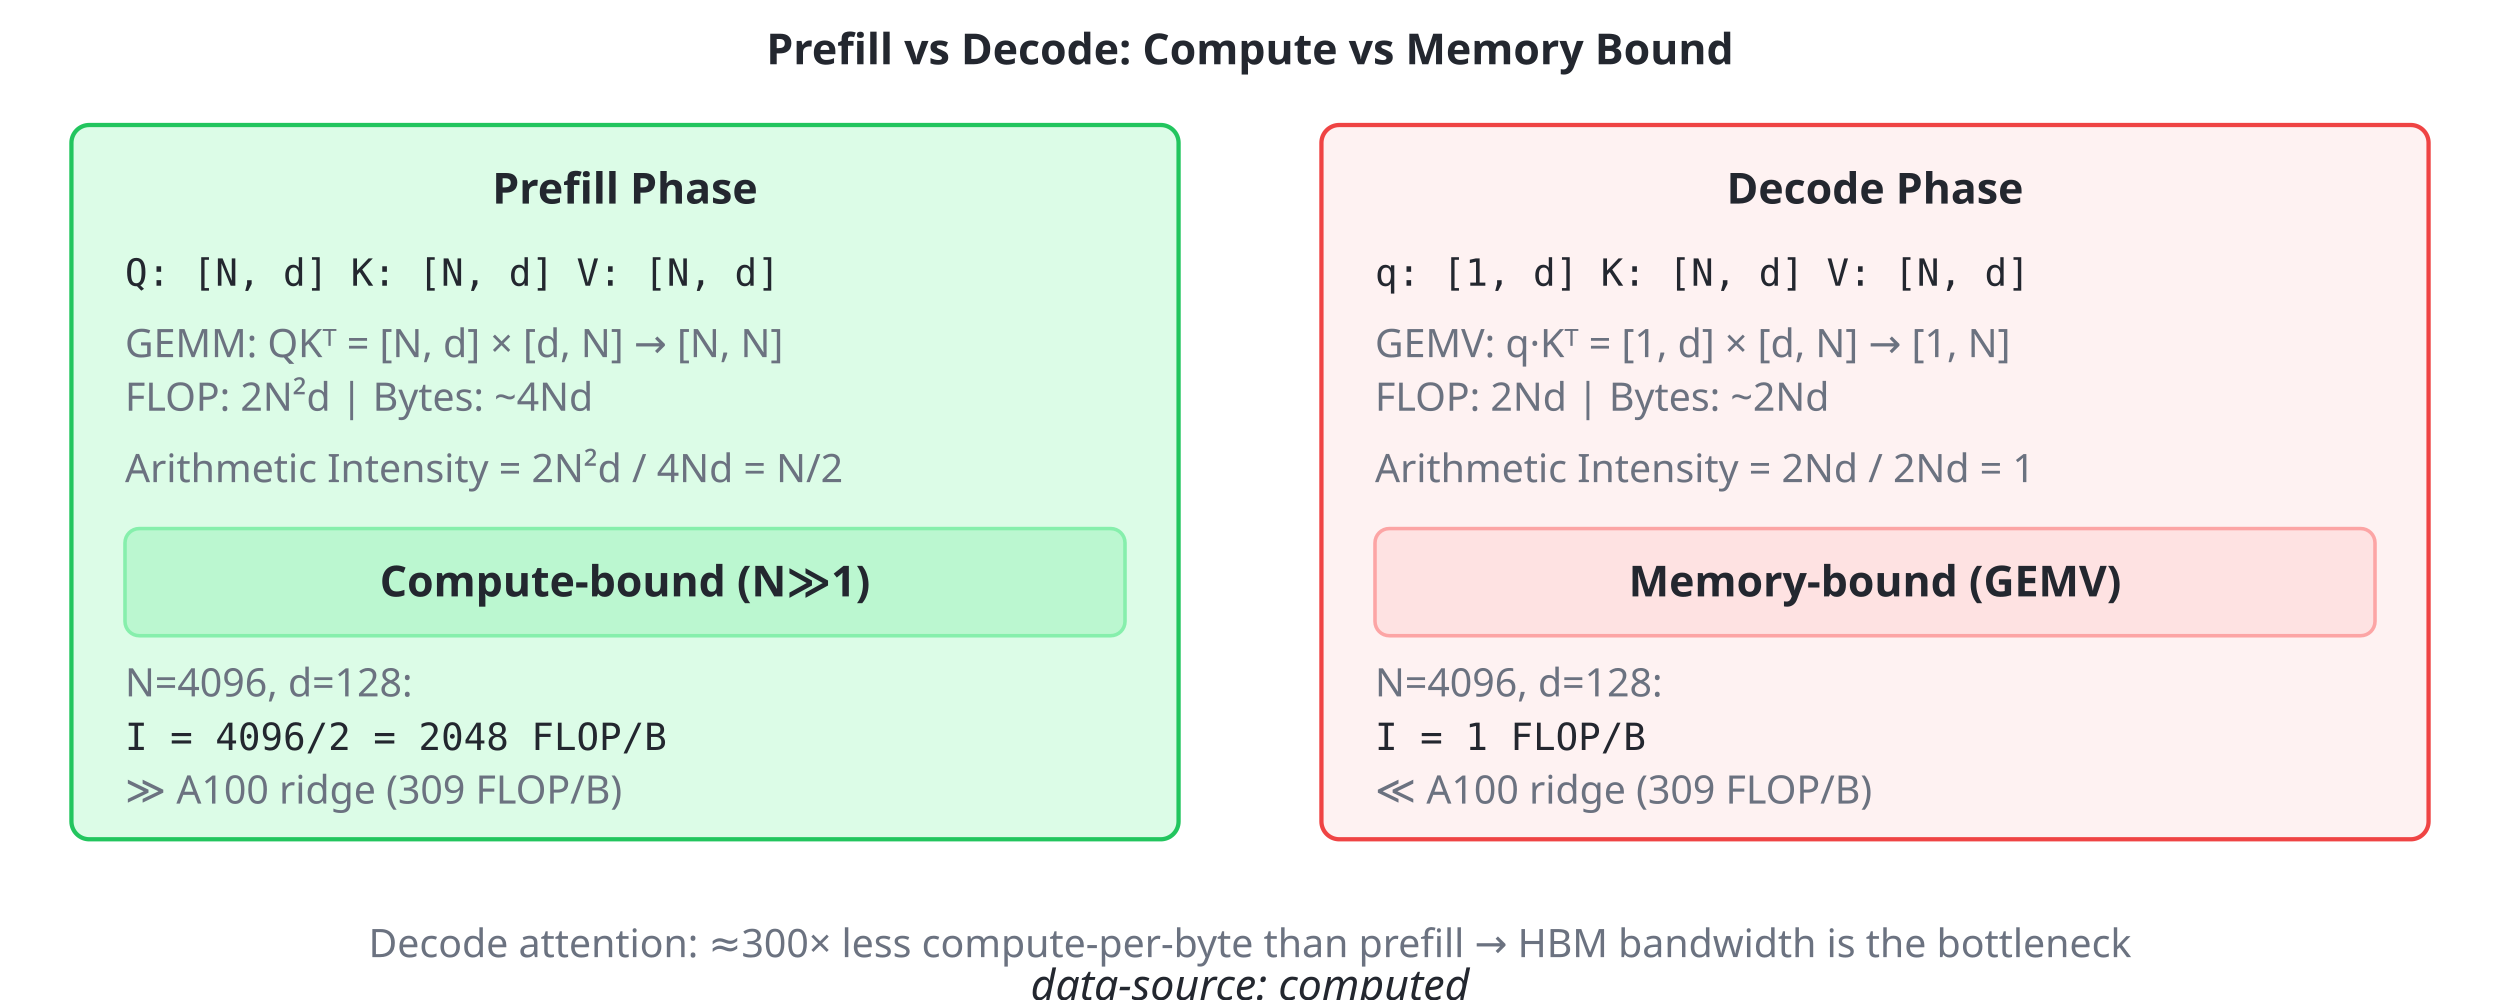
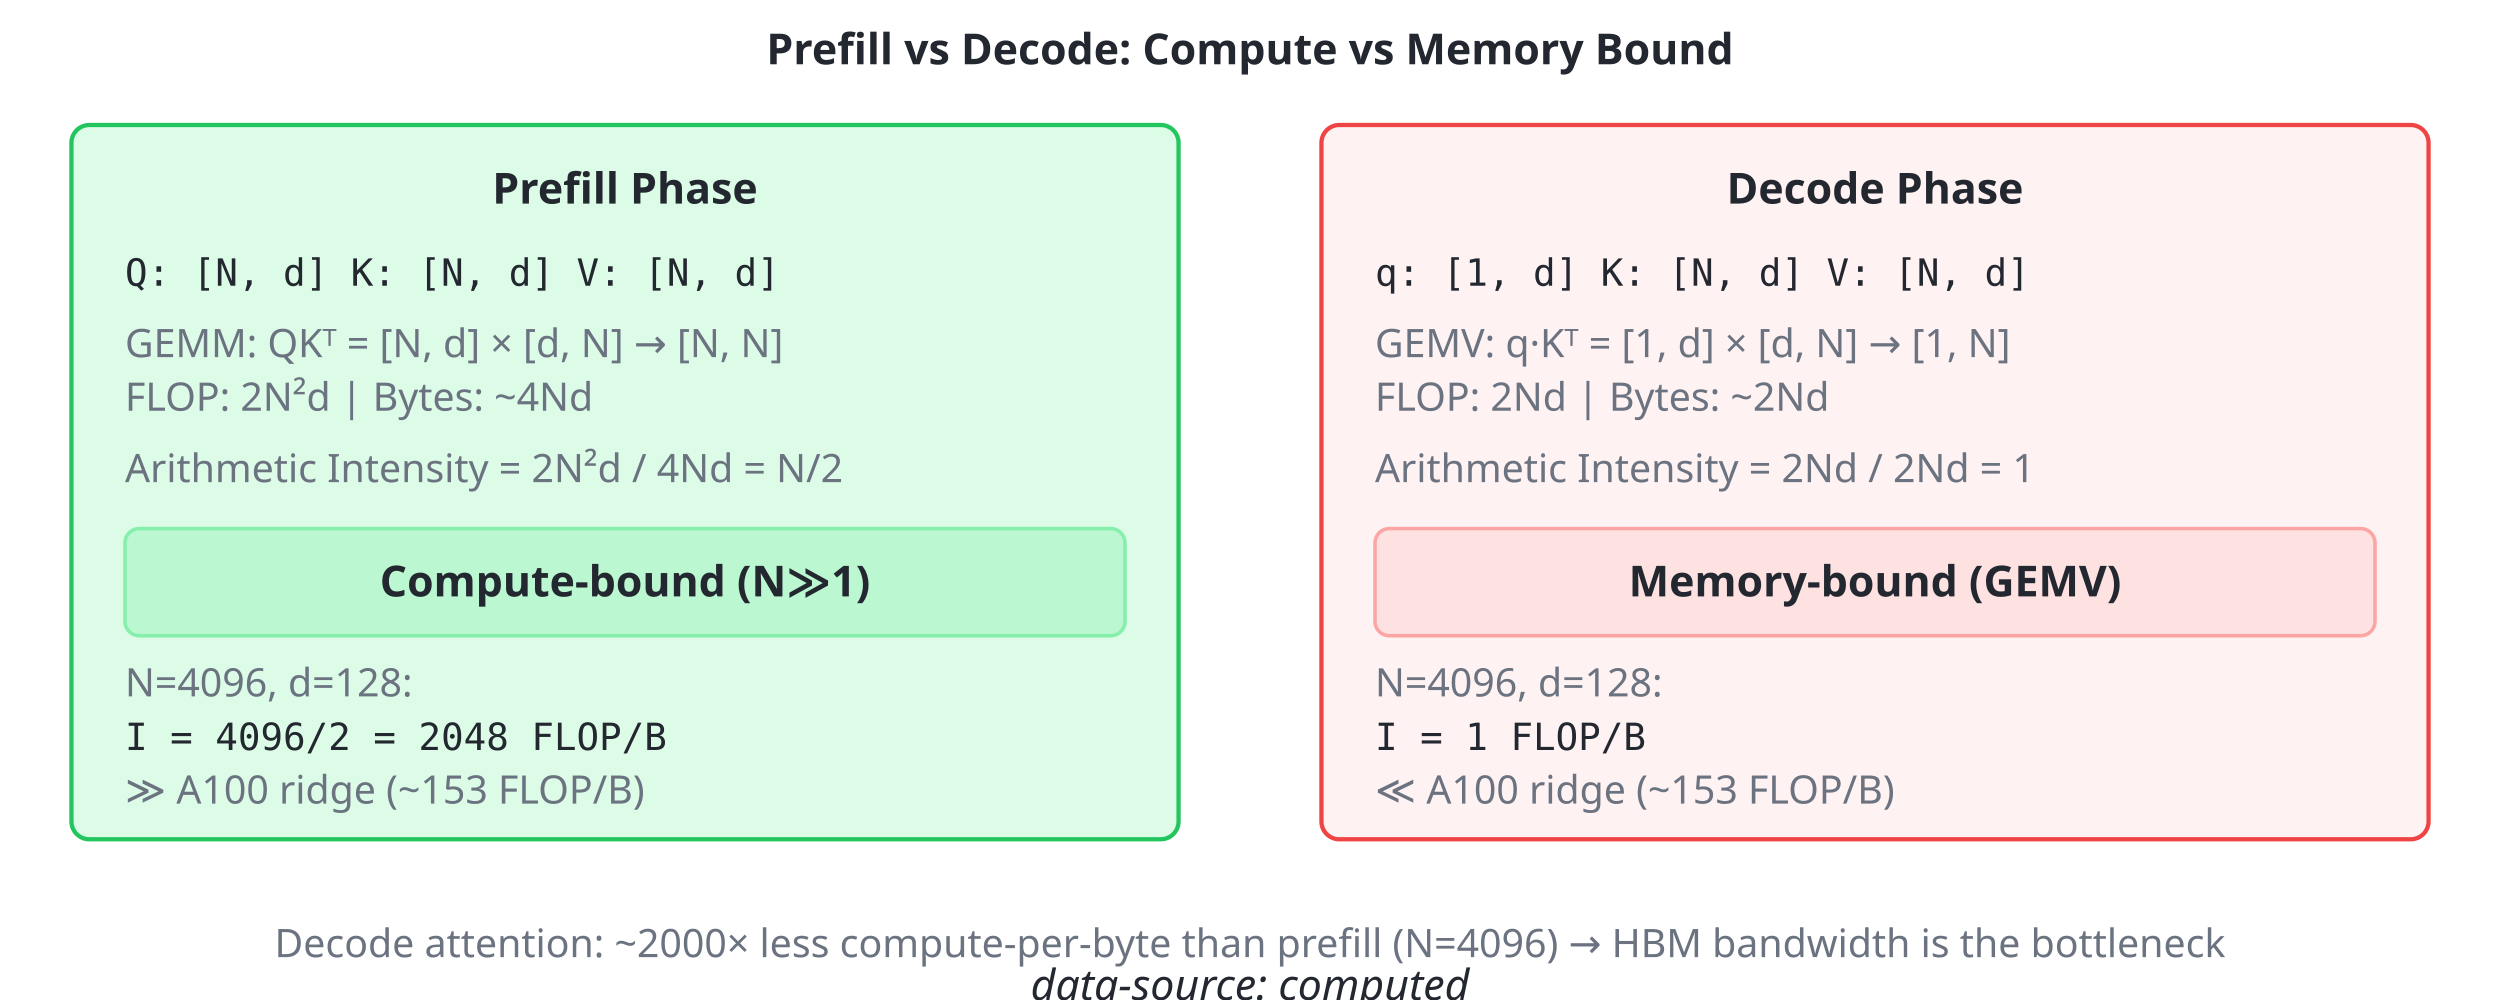
<svg xmlns="http://www.w3.org/2000/svg" viewBox="0 0 700 280">
  <style>
  text{font-family:system-ui,sans-serif;font-size:12px;fill:#23272f}
  .title{font-size:12px;font-weight:700}
  .label{font-size:11px;fill:#6b7280}
  .code{font-family:ui-monospace,monospace;font-size:10.5px}
  .box{rx:5;ry:5;stroke-width:1.2}
</style>
  <text x="350" y="18" text-anchor="middle" class="title">Prefill vs Decode: Compute vs Memory Bound</text>
  <rect x="20" y="35" width="310" height="200" class="box" fill="#dcfce7" stroke="#22c55e" />
  <text x="175" y="57" text-anchor="middle" class="title" fill="#16a34a">Prefill Phase</text>
  <text x="35" y="80" class="code">Q: [N, d]    K: [N, d]    V: [N, d]</text>
  <text x="35" y="100" class="label">GEMM: QKᵀ = [N, d] × [d, N] → [N, N]</text>
  <text x="35" y="115" class="label">FLOP: 2N²d     |   Bytes: ~4Nd</text>
  <text x="35" y="135" class="label">Arithmetic Intensity = 2N²d / 4Nd = N/2</text>
  <rect x="35" y="148" width="280" height="30" rx="4" fill="#bbf7d0" stroke="#86efac" />
  <text x="175" y="167" text-anchor="middle" class="title" fill="#16a34a">Compute-bound (N≫1)</text>
  <text x="35" y="195" class="label">N=4096, d=128:</text>
  <text x="35" y="210" class="code">I = 4096/2 = 2048 FLOP/B</text>
-   <text x="35" y="225" class="label">≫ A100 ridge (309 FLOP/B)</text>
+   <text x="35" y="225" class="label">≫ A100 ridge (~153 FLOP/B)</text>
  <rect x="370" y="35" width="310" height="200" class="box" fill="#fef2f2" stroke="#ef4444" />
  <text x="525" y="57" text-anchor="middle" class="title" fill="#dc2626">Decode Phase</text>
  <text x="385" y="80" class="code">q: [1, d]    K: [N, d]    V: [N, d]</text>
  <text x="385" y="100" class="label">GEMV: q·Kᵀ = [1, d] × [d, N] → [1, N]</text>
  <text x="385" y="115" class="label">FLOP: 2Nd       |   Bytes: ~2Nd</text>
  <text x="385" y="135" class="label">Arithmetic Intensity = 2Nd / 2Nd = 1</text>
  <rect x="385" y="148" width="280" height="30" rx="4" fill="#fee2e2" stroke="#fca5a5" />
  <text x="525" y="167" text-anchor="middle" class="title" fill="#dc2626">Memory-bound (GEMV)</text>
  <text x="385" y="195" class="label">N=4096, d=128:</text>
  <text x="385" y="210" class="code">I = 1 FLOP/B</text>
-   <text x="385" y="225" class="label">≪ A100 ridge (309 FLOP/B)</text>
-   <text x="350" y="268" text-anchor="middle" class="label">Decode attention: ≈300× less compute-per-byte than prefill → HBM bandwidth is the bottleneck</text>
+   <text x="385" y="225" class="label">≪ A100 ridge (~153 FLOP/B)</text>
+   <text x="350" y="268" text-anchor="middle" class="label">Decode attention: ~2000× less compute-per-byte than prefill (N=4096) → HBM bandwidth is the bottleneck</text>
  <text x="350" y="280" text-anchor="middle" font-size="10.5" fill="#aaa" font-style="italic">data-source: computed</text>
</svg>
